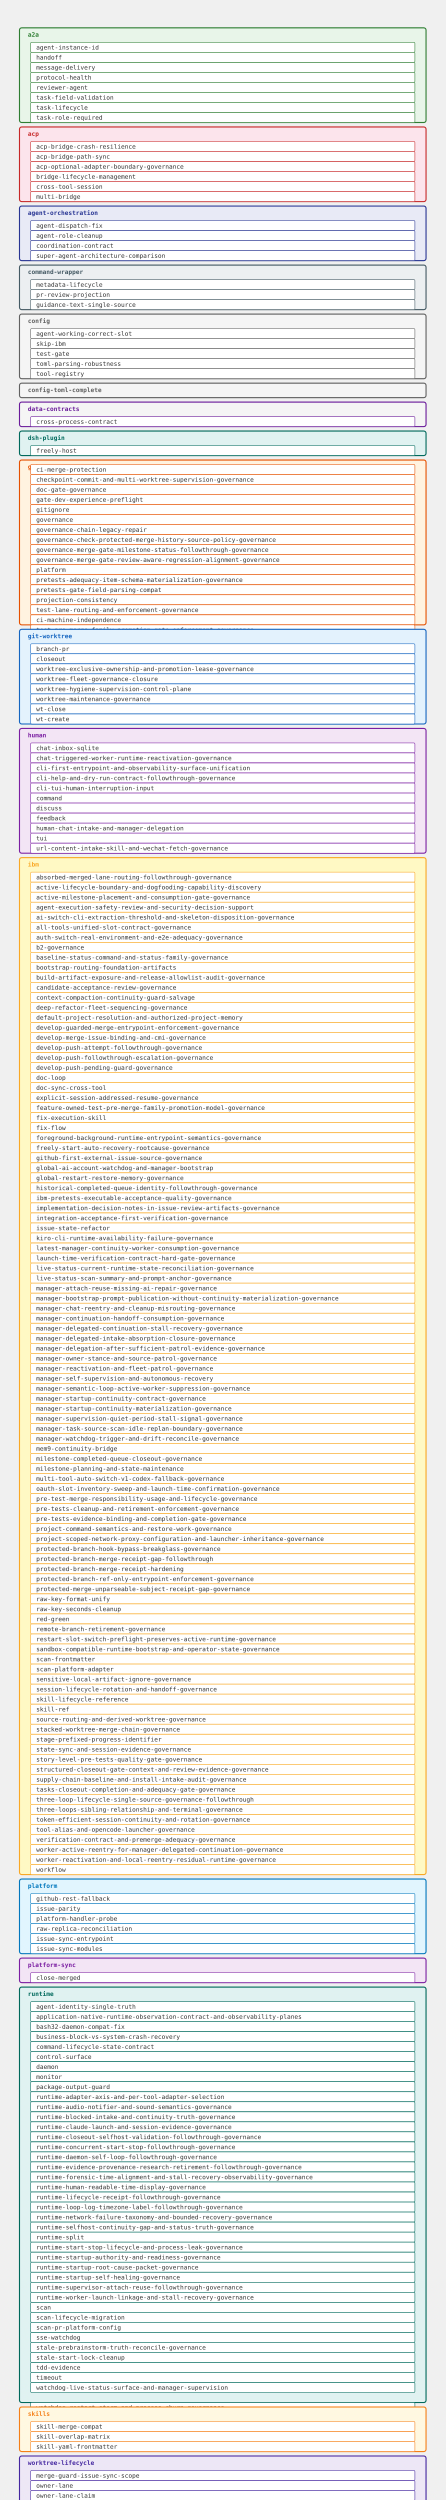
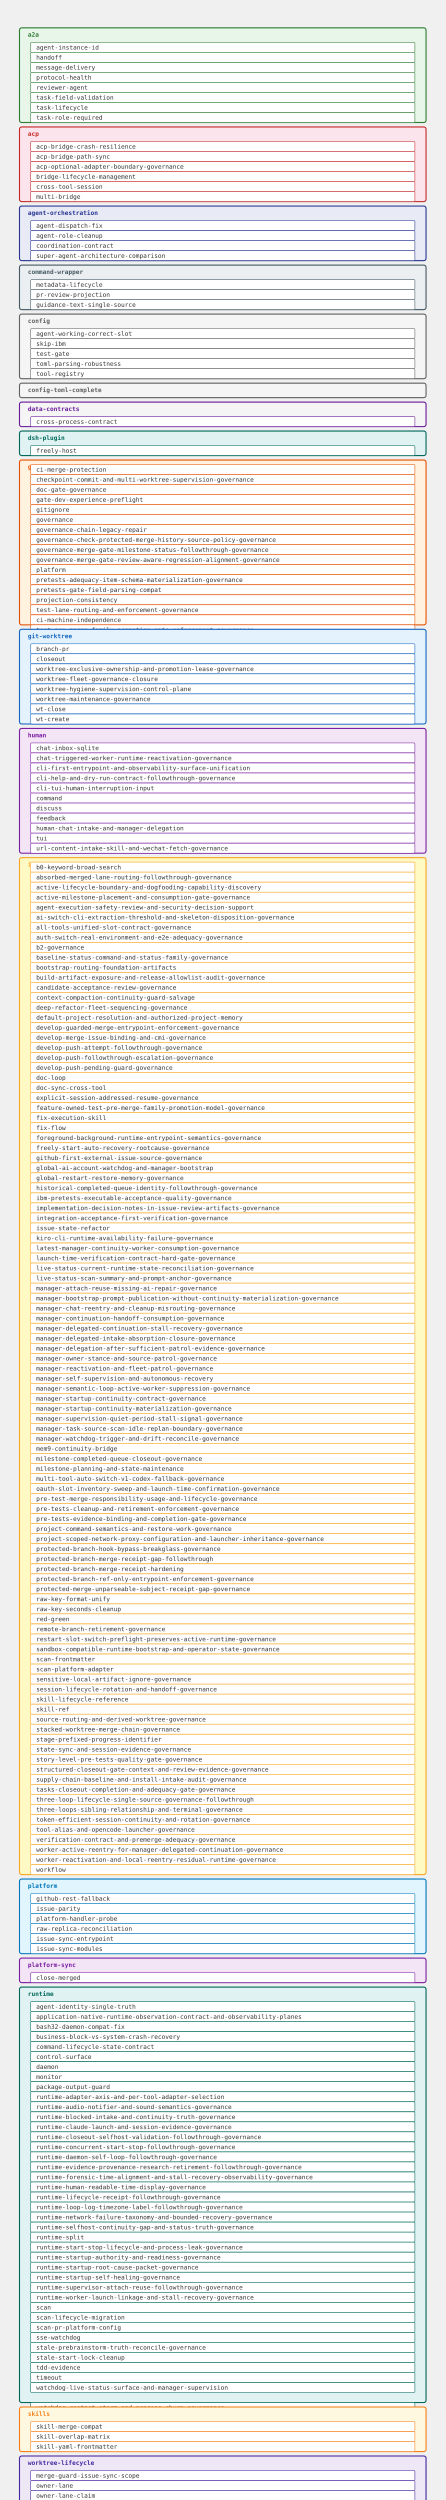
<svg xmlns="http://www.w3.org/2000/svg" viewBox="0 0 800 4489" width="800">
  <style>text { font-family: monospace; font-size: 11px; }</style>
  <rect id="epic-a2a" x="35" y="50" width="730" height="170" fill="#e8f5e9" stroke="#2e7d32" stroke-width="2" rx="4" />
  <text x="50" y="66" font-size="14" font-weight="bold" fill="#2e7d32">a2a</text>
  <rect id="story-agent-instance-id" x="55" y="76" width="690" height="18" fill="#fff" stroke="#2e7d32" stroke-width="1" rx="2" />
  <text x="65" y="89" fill="#333">agent-instance-id</text>
  <rect id="story-handoff" x="55" y="94" width="690" height="18" fill="#fff" stroke="#2e7d32" stroke-width="1" rx="2" />
  <text x="65" y="107" fill="#333">handoff</text>
  <rect id="story-message-delivery" x="55" y="112" width="690" height="18" fill="#fff" stroke="#2e7d32" stroke-width="1" rx="2" />
  <text x="65" y="125" fill="#333">message-delivery</text>
  <rect id="story-protocol-health" x="55" y="130" width="690" height="18" fill="#fff" stroke="#2e7d32" stroke-width="1" rx="2" />
  <text x="65" y="143" fill="#333">protocol-health</text>
  <rect id="story-reviewer-agent" x="55" y="148" width="690" height="18" fill="#fff" stroke="#2e7d32" stroke-width="1" rx="2" />
  <text x="65" y="161" fill="#333">reviewer-agent</text>
  <rect id="story-task-field-validation" x="55" y="166" width="690" height="18" fill="#fff" stroke="#2e7d32" stroke-width="1" rx="2" />
  <text x="65" y="179" fill="#333">task-field-validation</text>
  <rect id="story-task-lifecycle" x="55" y="184" width="690" height="18" fill="#fff" stroke="#2e7d32" stroke-width="1" rx="2" />
  <text x="65" y="197" fill="#333">task-lifecycle</text>
  <rect id="story-task-role-required" x="55" y="202" width="690" height="18" fill="#fff" stroke="#2e7d32" stroke-width="1" rx="2" />
  <text x="65" y="215" fill="#333">task-role-required</text>
  <rect id="epic-acp" x="35" y="228" width="730" height="134" fill="#fce4ec" stroke="#c62828" stroke-width="2" rx="4" />
  <text x="50" y="244" font-size="14" font-weight="bold" fill="#c62828">acp</text>
  <rect id="story-acp-bridge-crash-resilience" x="55" y="254" width="690" height="18" fill="#fff" stroke="#c62828" stroke-width="1" rx="2" />
  <text x="65" y="267" fill="#333">acp-bridge-crash-resilience</text>
  <rect id="story-acp-bridge-path-sync" x="55" y="272" width="690" height="18" fill="#fff" stroke="#c62828" stroke-width="1" rx="2" />
  <text x="65" y="285" fill="#333">acp-bridge-path-sync</text>
  <rect id="story-acp-optional-adapter-boundary-governance" x="55" y="290" width="690" height="18" fill="#fff" stroke="#c62828" stroke-width="1" rx="2" />
  <text x="65" y="303" fill="#333">acp-optional-adapter-boundary-governance</text>
  <rect id="story-bridge-lifecycle-management" x="55" y="308" width="690" height="18" fill="#fff" stroke="#c62828" stroke-width="1" rx="2" />
  <text x="65" y="321" fill="#333">bridge-lifecycle-management</text>
  <rect id="story-cross-tool-session" x="55" y="326" width="690" height="18" fill="#fff" stroke="#c62828" stroke-width="1" rx="2" />
  <text x="65" y="339" fill="#333">cross-tool-session</text>
  <rect id="story-multi-bridge" x="55" y="344" width="690" height="18" fill="#fff" stroke="#c62828" stroke-width="1" rx="2" />
  <text x="65" y="357" fill="#333">multi-bridge</text>
  <rect id="epic-agent-orchestration" x="35" y="370" width="730" height="98" fill="#e8eaf6" stroke="#283593" stroke-width="2" rx="4" />
  <text x="50" y="386" font-size="14" font-weight="bold" fill="#283593">agent-orchestration</text>
  <rect id="story-agent-dispatch-fix" x="55" y="396" width="690" height="18" fill="#fff" stroke="#283593" stroke-width="1" rx="2" />
  <text x="65" y="409" fill="#333">agent-dispatch-fix</text>
  <rect id="story-agent-role-cleanup" x="55" y="414" width="690" height="18" fill="#fff" stroke="#283593" stroke-width="1" rx="2" />
  <text x="65" y="427" fill="#333">agent-role-cleanup</text>
  <rect id="story-coordination-contract" x="55" y="432" width="690" height="18" fill="#fff" stroke="#283593" stroke-width="1" rx="2" />
  <text x="65" y="445" fill="#333">coordination-contract</text>
  <rect id="story-super-agent-architecture-comparison" x="55" y="450" width="690" height="18" fill="#fff" stroke="#283593" stroke-width="1" rx="2" />
  <text x="65" y="463" fill="#333">super-agent-architecture-comparison</text>
  <rect id="epic-command-wrapper" x="35" y="476" width="730" height="80" fill="#eceff1" stroke="#455a64" stroke-width="2" rx="4" />
  <text x="50" y="492" font-size="14" font-weight="bold" fill="#455a64">command-wrapper</text>
  <rect id="story-metadata-lifecycle" x="55" y="502" width="690" height="18" fill="#fff" stroke="#455a64" stroke-width="1" rx="2" />
  <text x="65" y="515" fill="#333">metadata-lifecycle</text>
  <rect id="story-pr-review-projection" x="55" y="520" width="690" height="18" fill="#fff" stroke="#455a64" stroke-width="1" rx="2" />
  <text x="65" y="533" fill="#333">pr-review-projection</text>
  <rect id="story-guidance-text-single-source" x="55" y="538" width="690" height="18" fill="#fff" stroke="#455a64" stroke-width="1" rx="2" />
  <text x="65" y="551" fill="#333">guidance-text-single-source</text>
  <rect id="epic-config" x="35" y="564" width="730" height="116" fill="#f5f5f5" stroke="#616161" stroke-width="2" rx="4" />
  <text x="50" y="580" font-size="14" font-weight="bold" fill="#616161">config</text>
  <rect id="story-agent-working-correct-slot" x="55" y="590" width="690" height="18" fill="#fff" stroke="#616161" stroke-width="1" rx="2" />
  <text x="65" y="603" fill="#333">agent-working-correct-slot</text>
  <rect id="story-skip-ibm" x="55" y="608" width="690" height="18" fill="#fff" stroke="#616161" stroke-width="1" rx="2" />
  <text x="65" y="621" fill="#333">skip-ibm</text>
  <rect id="story-test-gate" x="55" y="626" width="690" height="18" fill="#fff" stroke="#616161" stroke-width="1" rx="2" />
  <text x="65" y="639" fill="#333">test-gate</text>
  <rect id="story-toml-parsing-robustness" x="55" y="644" width="690" height="18" fill="#fff" stroke="#616161" stroke-width="1" rx="2" />
  <text x="65" y="657" fill="#333">toml-parsing-robustness</text>
  <rect id="story-tool-registry" x="55" y="662" width="690" height="18" fill="#fff" stroke="#616161" stroke-width="1" rx="2" />
  <text x="65" y="675" fill="#333">tool-registry</text>
  <rect id="epic-config-toml-complete" x="35" y="688" width="730" height="26" fill="#f5f5f5" stroke="#616161" stroke-width="2" rx="4" />
  <text x="50" y="704" font-size="14" font-weight="bold" fill="#616161">config-toml-complete</text>
  <rect id="epic-data-contracts" x="35" y="722" width="730" height="44" fill="#f5f5f5" stroke="#6a1b9a" stroke-width="2" rx="4" />
  <text x="50" y="738" font-size="14" font-weight="bold" fill="#6a1b9a">data-contracts</text>
  <rect id="story-cross-process-contract" x="55" y="748" width="690" height="18" fill="#fff" stroke="#6a1b9a" stroke-width="1" rx="2" />
  <text x="65" y="761" fill="#333">cross-process-contract</text>
  <rect id="epic-dsh-plugin" x="35" y="774" width="730" height="44" fill="#e0f2f1" stroke="#00695c" stroke-width="2" rx="4" />
  <text x="50" y="790" font-size="14" font-weight="bold" fill="#00695c">dsh-plugin</text>
  <rect id="story-freely-host" x="55" y="800" width="690" height="18" fill="#fff" stroke="#00695c" stroke-width="1" rx="2" />
  <text x="65" y="813" fill="#333">freely-host</text>
  <rect id="epic-gate" x="35" y="826" width="730" height="296" fill="#fff3e0" stroke="#e65100" stroke-width="2" rx="4" />
  <text x="50" y="842" font-size="14" font-weight="bold" fill="#e65100">gate</text>
  <rect id="story-ci-merge-protection" x="55" y="834" width="690" height="18" fill="#fff" stroke="#e65100" stroke-width="1" rx="2" />
  <text x="65" y="847" fill="#333">ci-merge-protection</text>
  <rect id="story-checkpoint-commit-and-multi-worktree-supervision-governance" x="55" y="852" width="690" height="18" fill="#fff" stroke="#e65100" stroke-width="1" rx="2" />
  <text x="65" y="865" fill="#333">checkpoint-commit-and-multi-worktree-supervision-governance</text>
  <rect id="story-doc-gate-governance" x="55" y="870" width="690" height="18" fill="#fff" stroke="#e65100" stroke-width="1" rx="2" />
  <text x="65" y="883" fill="#333">doc-gate-governance</text>
  <rect id="story-gate-dev-experience-preflight" x="55" y="888" width="690" height="18" fill="#fff" stroke="#e65100" stroke-width="1" rx="2" />
  <text x="65" y="901" fill="#333">gate-dev-experience-preflight</text>
  <rect id="story-gitignore" x="55" y="906" width="690" height="18" fill="#fff" stroke="#e65100" stroke-width="1" rx="2" />
  <text x="65" y="919" fill="#333">gitignore</text>
  <rect id="story-governance" x="55" y="924" width="690" height="18" fill="#fff" stroke="#e65100" stroke-width="1" rx="2" />
  <text x="65" y="937" fill="#333">governance</text>
  <rect id="story-governance-chain-legacy-repair" x="55" y="942" width="690" height="18" fill="#fff" stroke="#e65100" stroke-width="1" rx="2" />
  <text x="65" y="955" fill="#333">governance-chain-legacy-repair</text>
  <rect id="story-governance-check-protected-merge-history-source-policy-governance" x="55" y="960" width="690" height="18" fill="#fff" stroke="#e65100" stroke-width="1" rx="2" />
  <text x="65" y="973" fill="#333">governance-check-protected-merge-history-source-policy-governance</text>
  <rect id="story-governance-merge-gate-milestone-status-followthrough-governance" x="55" y="978" width="690" height="18" fill="#fff" stroke="#e65100" stroke-width="1" rx="2" />
  <text x="65" y="991" fill="#333">governance-merge-gate-milestone-status-followthrough-governance</text>
  <rect id="story-governance-merge-gate-review-aware-regression-alignment-governance" x="55" y="996" width="690" height="18" fill="#fff" stroke="#e65100" stroke-width="1" rx="2" />
  <text x="65" y="1009" fill="#333">governance-merge-gate-review-aware-regression-alignment-governance</text>
  <rect id="story-platform" x="55" y="1014" width="690" height="18" fill="#fff" stroke="#e65100" stroke-width="1" rx="2" />
  <text x="65" y="1027" fill="#333">platform</text>
  <rect id="story-pretests-adequacy-item-schema-materialization-governance" x="55" y="1032" width="690" height="18" fill="#fff" stroke="#e65100" stroke-width="1" rx="2" />
  <text x="65" y="1045" fill="#333">pretests-adequacy-item-schema-materialization-governance</text>
  <rect id="story-pretests-gate-field-parsing-compat" x="55" y="1050" width="690" height="18" fill="#fff" stroke="#e65100" stroke-width="1" rx="2" />
  <text x="65" y="1063" fill="#333">pretests-gate-field-parsing-compat</text>
  <rect id="story-projection-consistency" x="55" y="1068" width="690" height="18" fill="#fff" stroke="#e65100" stroke-width="1" rx="2" />
  <text x="65" y="1081" fill="#333">projection-consistency</text>
  <rect id="story-test-lane-routing-and-enforcement-governance" x="55" y="1086" width="690" height="18" fill="#fff" stroke="#e65100" stroke-width="1" rx="2" />
  <text x="65" y="1099" fill="#333">test-lane-routing-and-enforcement-governance</text>
  <rect id="story-ci-machine-independence" x="55" y="1104" width="690" height="18" fill="#fff" stroke="#e65100" stroke-width="1" rx="2" />
  <text x="65" y="1117" fill="#333">ci-machine-independence</text>
  <rect id="story-test-pre-merge-family-promotion-gate-enforcement-governance" x="55" y="1122" width="690" height="18" fill="#fff" stroke="#e65100" stroke-width="1" rx="2" />
  <text x="65" y="1135" fill="#333">test-pre-merge-family-promotion-gate-enforcement-governance</text>
  <rect id="epic-git-worktree" x="35" y="1130" width="730" height="170" fill="#e3f2fd" stroke="#1565c0" stroke-width="2" rx="4" />
  <text x="50" y="1146" font-size="14" font-weight="bold" fill="#1565c0">git-worktree</text>
  <rect id="story-branch-pr" x="55" y="1156" width="690" height="18" fill="#fff" stroke="#1565c0" stroke-width="1" rx="2" />
  <text x="65" y="1169" fill="#333">branch-pr</text>
  <rect id="story-closeout" x="55" y="1174" width="690" height="18" fill="#fff" stroke="#1565c0" stroke-width="1" rx="2" />
  <text x="65" y="1187" fill="#333">closeout</text>
  <rect id="story-worktree-exclusive-ownership-and-promotion-lease-governance" x="55" y="1192" width="690" height="18" fill="#fff" stroke="#1565c0" stroke-width="1" rx="2" />
  <text x="65" y="1205" fill="#333">worktree-exclusive-ownership-and-promotion-lease-governance</text>
  <rect id="story-worktree-fleet-governance-closure" x="55" y="1210" width="690" height="18" fill="#fff" stroke="#1565c0" stroke-width="1" rx="2" />
  <text x="65" y="1223" fill="#333">worktree-fleet-governance-closure</text>
  <rect id="story-worktree-hygiene-supervision-control-plane" x="55" y="1228" width="690" height="18" fill="#fff" stroke="#1565c0" stroke-width="1" rx="2" />
  <text x="65" y="1241" fill="#333">worktree-hygiene-supervision-control-plane</text>
  <rect id="story-worktree-maintenance-governance" x="55" y="1246" width="690" height="18" fill="#fff" stroke="#1565c0" stroke-width="1" rx="2" />
  <text x="65" y="1259" fill="#333">worktree-maintenance-governance</text>
  <rect id="story-wt-close" x="55" y="1264" width="690" height="18" fill="#fff" stroke="#1565c0" stroke-width="1" rx="2" />
  <text x="65" y="1277" fill="#333">wt-close</text>
  <rect id="story-wt-create" x="55" y="1282" width="690" height="18" fill="#fff" stroke="#1565c0" stroke-width="1" rx="2" />
  <text x="65" y="1295" fill="#333">wt-create</text>
  <rect id="epic-human" x="35" y="1308" width="730" height="224" fill="#f3e5f5" stroke="#7b1fa2" stroke-width="2" rx="4" />
  <text x="50" y="1324" font-size="14" font-weight="bold" fill="#7b1fa2">human</text>
  <rect id="story-chat-inbox-sqlite" x="55" y="1334" width="690" height="18" fill="#fff" stroke="#7b1fa2" stroke-width="1" rx="2" />
  <text x="65" y="1347" fill="#333">chat-inbox-sqlite</text>
  <rect id="story-chat-triggered-worker-runtime-reactivation-governance" x="55" y="1352" width="690" height="18" fill="#fff" stroke="#7b1fa2" stroke-width="1" rx="2" />
  <text x="65" y="1365" fill="#333">chat-triggered-worker-runtime-reactivation-governance</text>
  <rect id="story-cli-first-entrypoint-and-observability-surface-unification" x="55" y="1370" width="690" height="18" fill="#fff" stroke="#7b1fa2" stroke-width="1" rx="2" />
  <text x="65" y="1383" fill="#333">cli-first-entrypoint-and-observability-surface-unification</text>
  <rect id="story-cli-help-and-dry-run-contract-followthrough-governance" x="55" y="1388" width="690" height="18" fill="#fff" stroke="#7b1fa2" stroke-width="1" rx="2" />
  <text x="65" y="1401" fill="#333">cli-help-and-dry-run-contract-followthrough-governance</text>
  <rect id="story-cli-tui-human-interruption-input" x="55" y="1406" width="690" height="18" fill="#fff" stroke="#7b1fa2" stroke-width="1" rx="2" />
  <text x="65" y="1419" fill="#333">cli-tui-human-interruption-input</text>
  <rect id="story-command" x="55" y="1424" width="690" height="18" fill="#fff" stroke="#7b1fa2" stroke-width="1" rx="2" />
  <text x="65" y="1437" fill="#333">command</text>
  <rect id="story-discuss" x="55" y="1442" width="690" height="18" fill="#fff" stroke="#7b1fa2" stroke-width="1" rx="2" />
  <text x="65" y="1455" fill="#333">discuss</text>
  <rect id="story-feedback" x="55" y="1460" width="690" height="18" fill="#fff" stroke="#7b1fa2" stroke-width="1" rx="2" />
  <text x="65" y="1473" fill="#333">feedback</text>
  <rect id="story-human-chat-intake-and-manager-delegation" x="55" y="1478" width="690" height="18" fill="#fff" stroke="#7b1fa2" stroke-width="1" rx="2" />
  <text x="65" y="1491" fill="#333">human-chat-intake-and-manager-delegation</text>
  <rect id="story-tui" x="55" y="1496" width="690" height="18" fill="#fff" stroke="#7b1fa2" stroke-width="1" rx="2" />
  <text x="65" y="1509" fill="#333">tui</text>
  <rect id="story-url-content-intake-skill-and-wechat-fetch-governance" x="55" y="1514" width="690" height="18" fill="#fff" stroke="#7b1fa2" stroke-width="1" rx="2" />
  <text x="65" y="1527" fill="#333">url-content-intake-skill-and-wechat-fetch-governance</text>
  <rect id="epic-ibm" x="35" y="1540" width="730" height="1826" fill="#fff9c4" stroke="#f9a825" stroke-width="2" rx="4" />
  <text x="50" y="1556" font-size="14" font-weight="bold" fill="#f9a825">ibm</text>
+   <rect id="story-b0-keyword-broad-search" x="55" y="1548" width="690" height="18" fill="#fff" stroke="#f9a825" stroke-width="1" rx="2" />
+   <text x="65" y="1561" fill="#333">b0-keyword-broad-search</text>
  <rect id="story-absorbed-merged-lane-routing-followthrough-governance" x="55" y="1566" width="690" height="18" fill="#fff" stroke="#f9a825" stroke-width="1" rx="2" />
  <text x="65" y="1579" fill="#333">absorbed-merged-lane-routing-followthrough-governance</text>
  <rect id="story-active-lifecycle-boundary-and-dogfooding-capability-discovery" x="55" y="1584" width="690" height="18" fill="#fff" stroke="#f9a825" stroke-width="1" rx="2" />
  <text x="65" y="1597" fill="#333">active-lifecycle-boundary-and-dogfooding-capability-discovery</text>
  <rect id="story-active-milestone-placement-and-consumption-gate-governance" x="55" y="1602" width="690" height="18" fill="#fff" stroke="#f9a825" stroke-width="1" rx="2" />
  <text x="65" y="1615" fill="#333">active-milestone-placement-and-consumption-gate-governance</text>
  <rect id="story-agent-execution-safety-review-and-security-decision-support" x="55" y="1620" width="690" height="18" fill="#fff" stroke="#f9a825" stroke-width="1" rx="2" />
  <text x="65" y="1633" fill="#333">agent-execution-safety-review-and-security-decision-support</text>
  <rect id="story-ai-switch-cli-extraction-threshold-and-skeleton-disposition-governance" x="55" y="1638" width="690" height="18" fill="#fff" stroke="#f9a825" stroke-width="1" rx="2" />
  <text x="65" y="1651" fill="#333">ai-switch-cli-extraction-threshold-and-skeleton-disposition-governance</text>
  <rect id="story-all-tools-unified-slot-contract-governance" x="55" y="1656" width="690" height="18" fill="#fff" stroke="#f9a825" stroke-width="1" rx="2" />
  <text x="65" y="1669" fill="#333">all-tools-unified-slot-contract-governance</text>
  <rect id="story-auth-switch-real-environment-and-e2e-adequacy-governance" x="55" y="1674" width="690" height="18" fill="#fff" stroke="#f9a825" stroke-width="1" rx="2" />
  <text x="65" y="1687" fill="#333">auth-switch-real-environment-and-e2e-adequacy-governance</text>
  <rect id="story-b2-governance" x="55" y="1692" width="690" height="18" fill="#fff" stroke="#f9a825" stroke-width="1" rx="2" />
  <text x="65" y="1705" fill="#333">b2-governance</text>
  <rect id="story-baseline-status-command-and-status-family-governance" x="55" y="1710" width="690" height="18" fill="#fff" stroke="#f9a825" stroke-width="1" rx="2" />
  <text x="65" y="1723" fill="#333">baseline-status-command-and-status-family-governance</text>
  <rect id="story-bootstrap-routing-foundation-artifacts" x="55" y="1728" width="690" height="18" fill="#fff" stroke="#f9a825" stroke-width="1" rx="2" />
  <text x="65" y="1741" fill="#333">bootstrap-routing-foundation-artifacts</text>
  <rect id="story-build-artifact-exposure-and-release-allowlist-audit-governance" x="55" y="1746" width="690" height="18" fill="#fff" stroke="#f9a825" stroke-width="1" rx="2" />
  <text x="65" y="1759" fill="#333">build-artifact-exposure-and-release-allowlist-audit-governance</text>
  <rect id="story-candidate-acceptance-review-governance" x="55" y="1764" width="690" height="18" fill="#fff" stroke="#f9a825" stroke-width="1" rx="2" />
  <text x="65" y="1777" fill="#333">candidate-acceptance-review-governance</text>
  <rect id="story-context-compaction-continuity-guard-salvage" x="55" y="1782" width="690" height="18" fill="#fff" stroke="#f9a825" stroke-width="1" rx="2" />
  <text x="65" y="1795" fill="#333">context-compaction-continuity-guard-salvage</text>
  <rect id="story-deep-refactor-fleet-sequencing-governance" x="55" y="1800" width="690" height="18" fill="#fff" stroke="#f9a825" stroke-width="1" rx="2" />
  <text x="65" y="1813" fill="#333">deep-refactor-fleet-sequencing-governance</text>
  <rect id="story-default-project-resolution-and-authorized-project-memory" x="55" y="1818" width="690" height="18" fill="#fff" stroke="#f9a825" stroke-width="1" rx="2" />
  <text x="65" y="1831" fill="#333">default-project-resolution-and-authorized-project-memory</text>
  <rect id="story-develop-guarded-merge-entrypoint-enforcement-governance" x="55" y="1836" width="690" height="18" fill="#fff" stroke="#f9a825" stroke-width="1" rx="2" />
  <text x="65" y="1849" fill="#333">develop-guarded-merge-entrypoint-enforcement-governance</text>
  <rect id="story-develop-merge-issue-binding-and-cmi-governance" x="55" y="1854" width="690" height="18" fill="#fff" stroke="#f9a825" stroke-width="1" rx="2" />
  <text x="65" y="1867" fill="#333">develop-merge-issue-binding-and-cmi-governance</text>
  <rect id="story-develop-push-attempt-followthrough-governance" x="55" y="1872" width="690" height="18" fill="#fff" stroke="#f9a825" stroke-width="1" rx="2" />
  <text x="65" y="1885" fill="#333">develop-push-attempt-followthrough-governance</text>
  <rect id="story-develop-push-followthrough-escalation-governance" x="55" y="1890" width="690" height="18" fill="#fff" stroke="#f9a825" stroke-width="1" rx="2" />
  <text x="65" y="1903" fill="#333">develop-push-followthrough-escalation-governance</text>
  <rect id="story-develop-push-pending-guard-governance" x="55" y="1908" width="690" height="18" fill="#fff" stroke="#f9a825" stroke-width="1" rx="2" />
  <text x="65" y="1921" fill="#333">develop-push-pending-guard-governance</text>
  <rect id="story-doc-loop" x="55" y="1926" width="690" height="18" fill="#fff" stroke="#f9a825" stroke-width="1" rx="2" />
  <text x="65" y="1939" fill="#333">doc-loop</text>
  <rect id="story-doc-sync-cross-tool" x="55" y="1944" width="690" height="18" fill="#fff" stroke="#f9a825" stroke-width="1" rx="2" />
  <text x="65" y="1957" fill="#333">doc-sync-cross-tool</text>
  <rect id="story-explicit-session-addressed-resume-governance" x="55" y="1962" width="690" height="18" fill="#fff" stroke="#f9a825" stroke-width="1" rx="2" />
  <text x="65" y="1975" fill="#333">explicit-session-addressed-resume-governance</text>
  <rect id="story-feature-owned-test-pre-merge-family-promotion-model-governance" x="55" y="1980" width="690" height="18" fill="#fff" stroke="#f9a825" stroke-width="1" rx="2" />
  <text x="65" y="1993" fill="#333">feature-owned-test-pre-merge-family-promotion-model-governance</text>
  <rect id="story-fix-execution-skill" x="55" y="1998" width="690" height="18" fill="#fff" stroke="#f9a825" stroke-width="1" rx="2" />
  <text x="65" y="2011" fill="#333">fix-execution-skill</text>
  <rect id="story-fix-flow" x="55" y="2016" width="690" height="18" fill="#fff" stroke="#f9a825" stroke-width="1" rx="2" />
  <text x="65" y="2029" fill="#333">fix-flow</text>
  <rect id="story-foreground-background-runtime-entrypoint-semantics-governance" x="55" y="2034" width="690" height="18" fill="#fff" stroke="#f9a825" stroke-width="1" rx="2" />
  <text x="65" y="2047" fill="#333">foreground-background-runtime-entrypoint-semantics-governance</text>
  <rect id="story-freely-start-auto-recovery-rootcause-governance" x="55" y="2052" width="690" height="18" fill="#fff" stroke="#f9a825" stroke-width="1" rx="2" />
  <text x="65" y="2065" fill="#333">freely-start-auto-recovery-rootcause-governance</text>
  <rect id="story-github-first-external-issue-source-governance" x="55" y="2070" width="690" height="18" fill="#fff" stroke="#f9a825" stroke-width="1" rx="2" />
  <text x="65" y="2083" fill="#333">github-first-external-issue-source-governance</text>
  <rect id="story-global-ai-account-watchdog-and-manager-bootstrap" x="55" y="2088" width="690" height="18" fill="#fff" stroke="#f9a825" stroke-width="1" rx="2" />
  <text x="65" y="2101" fill="#333">global-ai-account-watchdog-and-manager-bootstrap</text>
  <rect id="story-global-restart-restore-memory-governance" x="55" y="2106" width="690" height="18" fill="#fff" stroke="#f9a825" stroke-width="1" rx="2" />
  <text x="65" y="2119" fill="#333">global-restart-restore-memory-governance</text>
  <rect id="story-historical-completed-queue-identity-followthrough-governance" x="55" y="2124" width="690" height="18" fill="#fff" stroke="#f9a825" stroke-width="1" rx="2" />
  <text x="65" y="2137" fill="#333">historical-completed-queue-identity-followthrough-governance</text>
  <rect id="story-ibm-pretests-executable-acceptance-quality-governance" x="55" y="2142" width="690" height="18" fill="#fff" stroke="#f9a825" stroke-width="1" rx="2" />
  <text x="65" y="2155" fill="#333">ibm-pretests-executable-acceptance-quality-governance</text>
  <rect id="story-implementation-decision-notes-in-issue-review-artifacts-governance" x="55" y="2160" width="690" height="18" fill="#fff" stroke="#f9a825" stroke-width="1" rx="2" />
  <text x="65" y="2173" fill="#333">implementation-decision-notes-in-issue-review-artifacts-governance</text>
  <rect id="story-integration-acceptance-first-verification-governance" x="55" y="2178" width="690" height="18" fill="#fff" stroke="#f9a825" stroke-width="1" rx="2" />
  <text x="65" y="2191" fill="#333">integration-acceptance-first-verification-governance</text>
  <rect id="story-issue-state-refactor" x="55" y="2196" width="690" height="18" fill="#fff" stroke="#f9a825" stroke-width="1" rx="2" />
  <text x="65" y="2209" fill="#333">issue-state-refactor</text>
  <rect id="story-kiro-cli-runtime-availability-failure-governance" x="55" y="2214" width="690" height="18" fill="#fff" stroke="#f9a825" stroke-width="1" rx="2" />
  <text x="65" y="2227" fill="#333">kiro-cli-runtime-availability-failure-governance</text>
  <rect id="story-latest-manager-continuity-worker-consumption-governance" x="55" y="2232" width="690" height="18" fill="#fff" stroke="#f9a825" stroke-width="1" rx="2" />
  <text x="65" y="2245" fill="#333">latest-manager-continuity-worker-consumption-governance</text>
  <rect id="story-launch-time-verification-contract-hard-gate-governance" x="55" y="2250" width="690" height="18" fill="#fff" stroke="#f9a825" stroke-width="1" rx="2" />
  <text x="65" y="2263" fill="#333">launch-time-verification-contract-hard-gate-governance</text>
  <rect id="story-live-status-current-runtime-state-reconciliation-governance" x="55" y="2268" width="690" height="18" fill="#fff" stroke="#f9a825" stroke-width="1" rx="2" />
  <text x="65" y="2281" fill="#333">live-status-current-runtime-state-reconciliation-governance</text>
  <rect id="story-live-status-scan-summary-and-prompt-anchor-governance" x="55" y="2286" width="690" height="18" fill="#fff" stroke="#f9a825" stroke-width="1" rx="2" />
  <text x="65" y="2299" fill="#333">live-status-scan-summary-and-prompt-anchor-governance</text>
  <rect id="story-manager-attach-reuse-missing-ai-repair-governance" x="55" y="2304" width="690" height="18" fill="#fff" stroke="#f9a825" stroke-width="1" rx="2" />
  <text x="65" y="2317" fill="#333">manager-attach-reuse-missing-ai-repair-governance</text>
  <rect id="story-manager-bootstrap-prompt-publication-without-continuity-materialization-governance" x="55" y="2322" width="690" height="18" fill="#fff" stroke="#f9a825" stroke-width="1" rx="2" />
  <text x="65" y="2335" fill="#333">manager-bootstrap-prompt-publication-without-continuity-materialization-governance</text>
  <rect id="story-manager-chat-reentry-and-cleanup-misrouting-governance" x="55" y="2340" width="690" height="18" fill="#fff" stroke="#f9a825" stroke-width="1" rx="2" />
  <text x="65" y="2353" fill="#333">manager-chat-reentry-and-cleanup-misrouting-governance</text>
  <rect id="story-manager-continuation-handoff-consumption-governance" x="55" y="2358" width="690" height="18" fill="#fff" stroke="#f9a825" stroke-width="1" rx="2" />
  <text x="65" y="2371" fill="#333">manager-continuation-handoff-consumption-governance</text>
  <rect id="story-manager-delegated-continuation-stall-recovery-governance" x="55" y="2376" width="690" height="18" fill="#fff" stroke="#f9a825" stroke-width="1" rx="2" />
  <text x="65" y="2389" fill="#333">manager-delegated-continuation-stall-recovery-governance</text>
  <rect id="story-manager-delegated-intake-absorption-closure-governance" x="55" y="2394" width="690" height="18" fill="#fff" stroke="#f9a825" stroke-width="1" rx="2" />
  <text x="65" y="2407" fill="#333">manager-delegated-intake-absorption-closure-governance</text>
  <rect id="story-manager-delegation-after-sufficient-patrol-evidence-governance" x="55" y="2412" width="690" height="18" fill="#fff" stroke="#f9a825" stroke-width="1" rx="2" />
  <text x="65" y="2425" fill="#333">manager-delegation-after-sufficient-patrol-evidence-governance</text>
  <rect id="story-manager-owner-stance-and-source-patrol-governance" x="55" y="2430" width="690" height="18" fill="#fff" stroke="#f9a825" stroke-width="1" rx="2" />
  <text x="65" y="2443" fill="#333">manager-owner-stance-and-source-patrol-governance</text>
  <rect id="story-manager-reactivation-and-fleet-patrol-governance" x="55" y="2448" width="690" height="18" fill="#fff" stroke="#f9a825" stroke-width="1" rx="2" />
  <text x="65" y="2461" fill="#333">manager-reactivation-and-fleet-patrol-governance</text>
  <rect id="story-manager-self-supervision-and-autonomous-recovery" x="55" y="2466" width="690" height="18" fill="#fff" stroke="#f9a825" stroke-width="1" rx="2" />
  <text x="65" y="2479" fill="#333">manager-self-supervision-and-autonomous-recovery</text>
  <rect id="story-manager-semantic-loop-active-worker-suppression-governance" x="55" y="2484" width="690" height="18" fill="#fff" stroke="#f9a825" stroke-width="1" rx="2" />
  <text x="65" y="2497" fill="#333">manager-semantic-loop-active-worker-suppression-governance</text>
  <rect id="story-manager-startup-continuity-contract-governance" x="55" y="2502" width="690" height="18" fill="#fff" stroke="#f9a825" stroke-width="1" rx="2" />
  <text x="65" y="2515" fill="#333">manager-startup-continuity-contract-governance</text>
  <rect id="story-manager-startup-continuity-materialization-governance" x="55" y="2520" width="690" height="18" fill="#fff" stroke="#f9a825" stroke-width="1" rx="2" />
  <text x="65" y="2533" fill="#333">manager-startup-continuity-materialization-governance</text>
  <rect id="story-manager-supervision-quiet-period-stall-signal-governance" x="55" y="2538" width="690" height="18" fill="#fff" stroke="#f9a825" stroke-width="1" rx="2" />
  <text x="65" y="2551" fill="#333">manager-supervision-quiet-period-stall-signal-governance</text>
  <rect id="story-manager-task-source-scan-idle-replan-boundary-governance" x="55" y="2556" width="690" height="18" fill="#fff" stroke="#f9a825" stroke-width="1" rx="2" />
  <text x="65" y="2569" fill="#333">manager-task-source-scan-idle-replan-boundary-governance</text>
  <rect id="story-manager-watchdog-trigger-and-drift-reconcile-governance" x="55" y="2574" width="690" height="18" fill="#fff" stroke="#f9a825" stroke-width="1" rx="2" />
  <text x="65" y="2587" fill="#333">manager-watchdog-trigger-and-drift-reconcile-governance</text>
  <rect id="story-mem9-continuity-bridge" x="55" y="2592" width="690" height="18" fill="#fff" stroke="#f9a825" stroke-width="1" rx="2" />
  <text x="65" y="2605" fill="#333">mem9-continuity-bridge</text>
  <rect id="story-milestone-completed-queue-closeout-governance" x="55" y="2610" width="690" height="18" fill="#fff" stroke="#f9a825" stroke-width="1" rx="2" />
  <text x="65" y="2623" fill="#333">milestone-completed-queue-closeout-governance</text>
  <rect id="story-milestone-planning-and-state-maintenance" x="55" y="2628" width="690" height="18" fill="#fff" stroke="#f9a825" stroke-width="1" rx="2" />
  <text x="65" y="2641" fill="#333">milestone-planning-and-state-maintenance</text>
  <rect id="story-multi-tool-auto-switch-v1-codex-fallback-governance" x="55" y="2646" width="690" height="18" fill="#fff" stroke="#f9a825" stroke-width="1" rx="2" />
  <text x="65" y="2659" fill="#333">multi-tool-auto-switch-v1-codex-fallback-governance</text>
  <rect id="story-oauth-slot-inventory-sweep-and-launch-time-confirmation-governance" x="55" y="2664" width="690" height="18" fill="#fff" stroke="#f9a825" stroke-width="1" rx="2" />
  <text x="65" y="2677" fill="#333">oauth-slot-inventory-sweep-and-launch-time-confirmation-governance</text>
  <rect id="story-pre-test-merge-responsibility-usage-and-lifecycle-governance" x="55" y="2682" width="690" height="18" fill="#fff" stroke="#f9a825" stroke-width="1" rx="2" />
  <text x="65" y="2695" fill="#333">pre-test-merge-responsibility-usage-and-lifecycle-governance</text>
  <rect id="story-pre-tests-cleanup-and-retirement-enforcement-governance" x="55" y="2700" width="690" height="18" fill="#fff" stroke="#f9a825" stroke-width="1" rx="2" />
  <text x="65" y="2713" fill="#333">pre-tests-cleanup-and-retirement-enforcement-governance</text>
  <rect id="story-pre-tests-evidence-binding-and-completion-gate-governance" x="55" y="2718" width="690" height="18" fill="#fff" stroke="#f9a825" stroke-width="1" rx="2" />
  <text x="65" y="2731" fill="#333">pre-tests-evidence-binding-and-completion-gate-governance</text>
  <rect id="story-project-command-semantics-and-restore-work-governance" x="55" y="2736" width="690" height="18" fill="#fff" stroke="#f9a825" stroke-width="1" rx="2" />
  <text x="65" y="2749" fill="#333">project-command-semantics-and-restore-work-governance</text>
  <rect id="story-project-scoped-network-proxy-configuration-and-launcher-inheritance-governance" x="55" y="2754" width="690" height="18" fill="#fff" stroke="#f9a825" stroke-width="1" rx="2" />
  <text x="65" y="2767" fill="#333">project-scoped-network-proxy-configuration-and-launcher-inheritance-governance</text>
  <rect id="story-protected-branch-hook-bypass-breakglass-governance" x="55" y="2772" width="690" height="18" fill="#fff" stroke="#f9a825" stroke-width="1" rx="2" />
  <text x="65" y="2785" fill="#333">protected-branch-hook-bypass-breakglass-governance</text>
  <rect id="story-protected-branch-merge-receipt-gap-followthrough" x="55" y="2790" width="690" height="18" fill="#fff" stroke="#f9a825" stroke-width="1" rx="2" />
  <text x="65" y="2803" fill="#333">protected-branch-merge-receipt-gap-followthrough</text>
  <rect id="story-protected-branch-merge-receipt-hardening" x="55" y="2808" width="690" height="18" fill="#fff" stroke="#f9a825" stroke-width="1" rx="2" />
  <text x="65" y="2821" fill="#333">protected-branch-merge-receipt-hardening</text>
  <rect id="story-protected-branch-ref-only-entrypoint-enforcement-governance" x="55" y="2826" width="690" height="18" fill="#fff" stroke="#f9a825" stroke-width="1" rx="2" />
  <text x="65" y="2839" fill="#333">protected-branch-ref-only-entrypoint-enforcement-governance</text>
  <rect id="story-protected-merge-unparseable-subject-receipt-gap-governance" x="55" y="2844" width="690" height="18" fill="#fff" stroke="#f9a825" stroke-width="1" rx="2" />
  <text x="65" y="2857" fill="#333">protected-merge-unparseable-subject-receipt-gap-governance</text>
  <rect id="story-raw-key-format-unify" x="55" y="2862" width="690" height="18" fill="#fff" stroke="#f9a825" stroke-width="1" rx="2" />
  <text x="65" y="2875" fill="#333">raw-key-format-unify</text>
  <rect id="story-raw-key-seconds-cleanup" x="55" y="2880" width="690" height="18" fill="#fff" stroke="#f9a825" stroke-width="1" rx="2" />
  <text x="65" y="2893" fill="#333">raw-key-seconds-cleanup</text>
  <rect id="story-red-green" x="55" y="2898" width="690" height="18" fill="#fff" stroke="#f9a825" stroke-width="1" rx="2" />
  <text x="65" y="2911" fill="#333">red-green</text>
  <rect id="story-remote-branch-retirement-governance" x="55" y="2916" width="690" height="18" fill="#fff" stroke="#f9a825" stroke-width="1" rx="2" />
  <text x="65" y="2929" fill="#333">remote-branch-retirement-governance</text>
  <rect id="story-restart-slot-switch-preflight-preserves-active-runtime-governance" x="55" y="2934" width="690" height="18" fill="#fff" stroke="#f9a825" stroke-width="1" rx="2" />
  <text x="65" y="2947" fill="#333">restart-slot-switch-preflight-preserves-active-runtime-governance</text>
  <rect id="story-sandbox-compatible-runtime-bootstrap-and-operator-state-governance" x="55" y="2952" width="690" height="18" fill="#fff" stroke="#f9a825" stroke-width="1" rx="2" />
  <text x="65" y="2965" fill="#333">sandbox-compatible-runtime-bootstrap-and-operator-state-governance</text>
  <rect id="story-scan-frontmatter" x="55" y="2970" width="690" height="18" fill="#fff" stroke="#f9a825" stroke-width="1" rx="2" />
  <text x="65" y="2983" fill="#333">scan-frontmatter</text>
  <rect id="story-scan-platform-adapter" x="55" y="2988" width="690" height="18" fill="#fff" stroke="#f9a825" stroke-width="1" rx="2" />
  <text x="65" y="3001" fill="#333">scan-platform-adapter</text>
  <rect id="story-sensitive-local-artifact-ignore-governance" x="55" y="3006" width="690" height="18" fill="#fff" stroke="#f9a825" stroke-width="1" rx="2" />
  <text x="65" y="3019" fill="#333">sensitive-local-artifact-ignore-governance</text>
  <rect id="story-session-lifecycle-rotation-and-handoff-governance" x="55" y="3024" width="690" height="18" fill="#fff" stroke="#f9a825" stroke-width="1" rx="2" />
  <text x="65" y="3037" fill="#333">session-lifecycle-rotation-and-handoff-governance</text>
  <rect id="story-skill-lifecycle-reference" x="55" y="3042" width="690" height="18" fill="#fff" stroke="#f9a825" stroke-width="1" rx="2" />
  <text x="65" y="3055" fill="#333">skill-lifecycle-reference</text>
  <rect id="story-skill-ref" x="55" y="3060" width="690" height="18" fill="#fff" stroke="#f9a825" stroke-width="1" rx="2" />
  <text x="65" y="3073" fill="#333">skill-ref</text>
  <rect id="story-source-routing-and-derived-worktree-governance" x="55" y="3078" width="690" height="18" fill="#fff" stroke="#f9a825" stroke-width="1" rx="2" />
  <text x="65" y="3091" fill="#333">source-routing-and-derived-worktree-governance</text>
  <rect id="story-stacked-worktree-merge-chain-governance" x="55" y="3096" width="690" height="18" fill="#fff" stroke="#f9a825" stroke-width="1" rx="2" />
  <text x="65" y="3109" fill="#333">stacked-worktree-merge-chain-governance</text>
  <rect id="story-stage-prefixed-progress-identifier" x="55" y="3114" width="690" height="18" fill="#fff" stroke="#f9a825" stroke-width="1" rx="2" />
  <text x="65" y="3127" fill="#333">stage-prefixed-progress-identifier</text>
  <rect id="story-state-sync-and-session-evidence-governance" x="55" y="3132" width="690" height="18" fill="#fff" stroke="#f9a825" stroke-width="1" rx="2" />
  <text x="65" y="3145" fill="#333">state-sync-and-session-evidence-governance</text>
  <rect id="story-story-level-pre-tests-quality-gate-governance" x="55" y="3150" width="690" height="18" fill="#fff" stroke="#f9a825" stroke-width="1" rx="2" />
  <text x="65" y="3163" fill="#333">story-level-pre-tests-quality-gate-governance</text>
  <rect id="story-structured-closeout-gate-context-and-review-evidence-governance" x="55" y="3168" width="690" height="18" fill="#fff" stroke="#f9a825" stroke-width="1" rx="2" />
  <text x="65" y="3181" fill="#333">structured-closeout-gate-context-and-review-evidence-governance</text>
  <rect id="story-supply-chain-baseline-and-install-intake-audit-governance" x="55" y="3186" width="690" height="18" fill="#fff" stroke="#f9a825" stroke-width="1" rx="2" />
  <text x="65" y="3199" fill="#333">supply-chain-baseline-and-install-intake-audit-governance</text>
  <rect id="story-tasks-closeout-completion-and-adequacy-gate-governance" x="55" y="3204" width="690" height="18" fill="#fff" stroke="#f9a825" stroke-width="1" rx="2" />
  <text x="65" y="3217" fill="#333">tasks-closeout-completion-and-adequacy-gate-governance</text>
  <rect id="story-three-loop-lifecycle-single-source-governance-followthrough" x="55" y="3222" width="690" height="18" fill="#fff" stroke="#f9a825" stroke-width="1" rx="2" />
  <text x="65" y="3235" fill="#333">three-loop-lifecycle-single-source-governance-followthrough</text>
  <rect id="story-three-loops-sibling-relationship-and-terminal-governance" x="55" y="3240" width="690" height="18" fill="#fff" stroke="#f9a825" stroke-width="1" rx="2" />
  <text x="65" y="3253" fill="#333">three-loops-sibling-relationship-and-terminal-governance</text>
  <rect id="story-token-efficient-session-continuity-and-rotation-governance" x="55" y="3258" width="690" height="18" fill="#fff" stroke="#f9a825" stroke-width="1" rx="2" />
  <text x="65" y="3271" fill="#333">token-efficient-session-continuity-and-rotation-governance</text>
  <rect id="story-tool-alias-and-opencode-launcher-governance" x="55" y="3276" width="690" height="18" fill="#fff" stroke="#f9a825" stroke-width="1" rx="2" />
  <text x="65" y="3289" fill="#333">tool-alias-and-opencode-launcher-governance</text>
  <rect id="story-verification-contract-and-premerge-adequacy-governance" x="55" y="3294" width="690" height="18" fill="#fff" stroke="#f9a825" stroke-width="1" rx="2" />
  <text x="65" y="3307" fill="#333">verification-contract-and-premerge-adequacy-governance</text>
  <rect id="story-worker-active-reentry-for-manager-delegated-continuation-governance" x="55" y="3312" width="690" height="18" fill="#fff" stroke="#f9a825" stroke-width="1" rx="2" />
  <text x="65" y="3325" fill="#333">worker-active-reentry-for-manager-delegated-continuation-governance</text>
  <rect id="story-worker-reactivation-and-local-reentry-residual-runtime-governance" x="55" y="3330" width="690" height="18" fill="#fff" stroke="#f9a825" stroke-width="1" rx="2" />
  <text x="65" y="3343" fill="#333">worker-reactivation-and-local-reentry-residual-runtime-governance</text>
  <rect id="story-workflow" x="55" y="3348" width="690" height="18" fill="#fff" stroke="#f9a825" stroke-width="1" rx="2" />
  <text x="65" y="3361" fill="#333">workflow</text>
  <rect id="epic-platform" x="35" y="3374" width="730" height="134" fill="#e1f5fe" stroke="#0277bd" stroke-width="2" rx="4" />
  <text x="50" y="3390" font-size="14" font-weight="bold" fill="#0277bd">platform</text>
  <rect id="story-github-rest-fallback" x="55" y="3400" width="690" height="18" fill="#fff" stroke="#0277bd" stroke-width="1" rx="2" />
  <text x="65" y="3413" fill="#333">github-rest-fallback</text>
  <rect id="story-issue-parity" x="55" y="3418" width="690" height="18" fill="#fff" stroke="#0277bd" stroke-width="1" rx="2" />
  <text x="65" y="3431" fill="#333">issue-parity</text>
  <rect id="story-platform-handler-probe" x="55" y="3436" width="690" height="18" fill="#fff" stroke="#0277bd" stroke-width="1" rx="2" />
  <text x="65" y="3449" fill="#333">platform-handler-probe</text>
  <rect id="story-raw-replica-reconciliation" x="55" y="3454" width="690" height="18" fill="#fff" stroke="#0277bd" stroke-width="1" rx="2" />
  <text x="65" y="3467" fill="#333">raw-replica-reconciliation</text>
  <rect id="story-issue-sync-entrypoint" x="55" y="3472" width="690" height="18" fill="#fff" stroke="#0277bd" stroke-width="1" rx="2" />
  <text x="65" y="3485" fill="#333">issue-sync-entrypoint</text>
  <rect id="story-issue-sync-modules" x="55" y="3490" width="690" height="18" fill="#fff" stroke="#0277bd" stroke-width="1" rx="2" />
  <text x="65" y="3503" fill="#333">issue-sync-modules</text>
  <rect id="epic-platform-sync" x="35" y="3516" width="730" height="44" fill="#f3e5f5" stroke="#7b1fa2" stroke-width="2" rx="4" />
  <text x="50" y="3532" font-size="14" font-weight="bold" fill="#7b1fa2">platform-sync</text>
  <rect id="story-close-merged" x="55" y="3542" width="690" height="18" fill="#fff" stroke="#7b1fa2" stroke-width="1" rx="2" />
  <text x="65" y="3555" fill="#333">close-merged</text>
  <rect id="epic-runtime" x="35" y="3568" width="730" height="746" fill="#e0f2f1" stroke="#00695c" stroke-width="2" rx="4" />
  <text x="50" y="3584" font-size="14" font-weight="bold" fill="#00695c">runtime</text>
  <rect id="story-agent-identity-single-truth" x="55" y="3594" width="690" height="18" fill="#fff" stroke="#00695c" stroke-width="1" rx="2" />
  <text x="65" y="3607" fill="#333">agent-identity-single-truth</text>
  <rect id="story-application-native-runtime-observation-contract-and-observability-planes" x="55" y="3612" width="690" height="18" fill="#fff" stroke="#00695c" stroke-width="1" rx="2" />
  <text x="65" y="3625" fill="#333">application-native-runtime-observation-contract-and-observability-planes</text>
  <rect id="story-bash32-daemon-compat-fix" x="55" y="3630" width="690" height="18" fill="#fff" stroke="#00695c" stroke-width="1" rx="2" />
  <text x="65" y="3643" fill="#333">bash32-daemon-compat-fix</text>
  <rect id="story-business-block-vs-system-crash-recovery" x="55" y="3648" width="690" height="18" fill="#fff" stroke="#00695c" stroke-width="1" rx="2" />
  <text x="65" y="3661" fill="#333">business-block-vs-system-crash-recovery</text>
  <rect id="story-command-lifecycle-state-contract" x="55" y="3666" width="690" height="18" fill="#fff" stroke="#00695c" stroke-width="1" rx="2" />
  <text x="65" y="3679" fill="#333">command-lifecycle-state-contract</text>
  <rect id="story-control-surface" x="55" y="3684" width="690" height="18" fill="#fff" stroke="#00695c" stroke-width="1" rx="2" />
  <text x="65" y="3697" fill="#333">control-surface</text>
  <rect id="story-daemon" x="55" y="3702" width="690" height="18" fill="#fff" stroke="#00695c" stroke-width="1" rx="2" />
  <text x="65" y="3715" fill="#333">daemon</text>
  <rect id="story-monitor" x="55" y="3720" width="690" height="18" fill="#fff" stroke="#00695c" stroke-width="1" rx="2" />
  <text x="65" y="3733" fill="#333">monitor</text>
  <rect id="story-package-output-guard" x="55" y="3738" width="690" height="18" fill="#fff" stroke="#00695c" stroke-width="1" rx="2" />
  <text x="65" y="3751" fill="#333">package-output-guard</text>
  <rect id="story-runtime-adapter-axis-and-per-tool-adapter-selection" x="55" y="3756" width="690" height="18" fill="#fff" stroke="#00695c" stroke-width="1" rx="2" />
  <text x="65" y="3769" fill="#333">runtime-adapter-axis-and-per-tool-adapter-selection</text>
  <rect id="story-runtime-audio-notifier-and-sound-semantics-governance" x="55" y="3774" width="690" height="18" fill="#fff" stroke="#00695c" stroke-width="1" rx="2" />
  <text x="65" y="3787" fill="#333">runtime-audio-notifier-and-sound-semantics-governance</text>
  <rect id="story-runtime-blocked-intake-and-continuity-truth-governance" x="55" y="3792" width="690" height="18" fill="#fff" stroke="#00695c" stroke-width="1" rx="2" />
  <text x="65" y="3805" fill="#333">runtime-blocked-intake-and-continuity-truth-governance</text>
  <rect id="story-runtime-claude-launch-and-session-evidence-governance" x="55" y="3810" width="690" height="18" fill="#fff" stroke="#00695c" stroke-width="1" rx="2" />
  <text x="65" y="3823" fill="#333">runtime-claude-launch-and-session-evidence-governance</text>
  <rect id="story-runtime-closeout-selfhost-validation-followthrough-governance" x="55" y="3828" width="690" height="18" fill="#fff" stroke="#00695c" stroke-width="1" rx="2" />
  <text x="65" y="3841" fill="#333">runtime-closeout-selfhost-validation-followthrough-governance</text>
  <rect id="story-runtime-concurrent-start-stop-followthrough-governance" x="55" y="3846" width="690" height="18" fill="#fff" stroke="#00695c" stroke-width="1" rx="2" />
  <text x="65" y="3859" fill="#333">runtime-concurrent-start-stop-followthrough-governance</text>
  <rect id="story-runtime-daemon-self-loop-followthrough-governance" x="55" y="3864" width="690" height="18" fill="#fff" stroke="#00695c" stroke-width="1" rx="2" />
  <text x="65" y="3877" fill="#333">runtime-daemon-self-loop-followthrough-governance</text>
  <rect id="story-runtime-evidence-provenance-research-retirement-followthrough-governance" x="55" y="3882" width="690" height="18" fill="#fff" stroke="#00695c" stroke-width="1" rx="2" />
  <text x="65" y="3895" fill="#333">runtime-evidence-provenance-research-retirement-followthrough-governance</text>
  <rect id="story-runtime-forensic-time-alignment-and-stall-recovery-observability-governance" x="55" y="3900" width="690" height="18" fill="#fff" stroke="#00695c" stroke-width="1" rx="2" />
  <text x="65" y="3913" fill="#333">runtime-forensic-time-alignment-and-stall-recovery-observability-governance</text>
  <rect id="story-runtime-human-readable-time-display-governance" x="55" y="3918" width="690" height="18" fill="#fff" stroke="#00695c" stroke-width="1" rx="2" />
  <text x="65" y="3931" fill="#333">runtime-human-readable-time-display-governance</text>
  <rect id="story-runtime-lifecycle-receipt-followthrough-governance" x="55" y="3936" width="690" height="18" fill="#fff" stroke="#00695c" stroke-width="1" rx="2" />
  <text x="65" y="3949" fill="#333">runtime-lifecycle-receipt-followthrough-governance</text>
  <rect id="story-runtime-loop-log-timezone-label-followthrough-governance" x="55" y="3954" width="690" height="18" fill="#fff" stroke="#00695c" stroke-width="1" rx="2" />
  <text x="65" y="3967" fill="#333">runtime-loop-log-timezone-label-followthrough-governance</text>
  <rect id="story-runtime-network-failure-taxonomy-and-bounded-recovery-governance" x="55" y="3972" width="690" height="18" fill="#fff" stroke="#00695c" stroke-width="1" rx="2" />
  <text x="65" y="3985" fill="#333">runtime-network-failure-taxonomy-and-bounded-recovery-governance</text>
  <rect id="story-runtime-selfhost-continuity-gap-and-status-truth-governance" x="55" y="3990" width="690" height="18" fill="#fff" stroke="#00695c" stroke-width="1" rx="2" />
  <text x="65" y="4003" fill="#333">runtime-selfhost-continuity-gap-and-status-truth-governance</text>
  <rect id="story-runtime-split" x="55" y="4008" width="690" height="18" fill="#fff" stroke="#00695c" stroke-width="1" rx="2" />
  <text x="65" y="4021" fill="#333">runtime-split</text>
  <rect id="story-runtime-start-stop-lifecycle-and-process-leak-governance" x="55" y="4026" width="690" height="18" fill="#fff" stroke="#00695c" stroke-width="1" rx="2" />
  <text x="65" y="4039" fill="#333">runtime-start-stop-lifecycle-and-process-leak-governance</text>
  <rect id="story-runtime-startup-authority-and-readiness-governance" x="55" y="4044" width="690" height="18" fill="#fff" stroke="#00695c" stroke-width="1" rx="2" />
  <text x="65" y="4057" fill="#333">runtime-startup-authority-and-readiness-governance</text>
  <rect id="story-runtime-startup-root-cause-packet-governance" x="55" y="4062" width="690" height="18" fill="#fff" stroke="#00695c" stroke-width="1" rx="2" />
  <text x="65" y="4075" fill="#333">runtime-startup-root-cause-packet-governance</text>
  <rect id="story-runtime-startup-self-healing-governance" x="55" y="4080" width="690" height="18" fill="#fff" stroke="#00695c" stroke-width="1" rx="2" />
  <text x="65" y="4093" fill="#333">runtime-startup-self-healing-governance</text>
  <rect id="story-runtime-supervisor-attach-reuse-followthrough-governance" x="55" y="4098" width="690" height="18" fill="#fff" stroke="#00695c" stroke-width="1" rx="2" />
  <text x="65" y="4111" fill="#333">runtime-supervisor-attach-reuse-followthrough-governance</text>
  <rect id="story-runtime-worker-launch-linkage-and-stall-recovery-governance" x="55" y="4116" width="690" height="18" fill="#fff" stroke="#00695c" stroke-width="1" rx="2" />
  <text x="65" y="4129" fill="#333">runtime-worker-launch-linkage-and-stall-recovery-governance</text>
  <rect id="story-scan" x="55" y="4134" width="690" height="18" fill="#fff" stroke="#00695c" stroke-width="1" rx="2" />
  <text x="65" y="4147" fill="#333">scan</text>
  <rect id="story-scan-lifecycle-migration" x="55" y="4152" width="690" height="18" fill="#fff" stroke="#00695c" stroke-width="1" rx="2" />
  <text x="65" y="4165" fill="#333">scan-lifecycle-migration</text>
  <rect id="story-scan-pr-platform-config" x="55" y="4170" width="690" height="18" fill="#fff" stroke="#00695c" stroke-width="1" rx="2" />
  <text x="65" y="4183" fill="#333">scan-pr-platform-config</text>
  <rect id="story-sse-watchdog" x="55" y="4188" width="690" height="18" fill="#fff" stroke="#00695c" stroke-width="1" rx="2" />
  <text x="65" y="4201" fill="#333">sse-watchdog</text>
  <rect id="story-stale-prebrainstorm-truth-reconcile-governance" x="55" y="4206" width="690" height="18" fill="#fff" stroke="#00695c" stroke-width="1" rx="2" />
  <text x="65" y="4219" fill="#333">stale-prebrainstorm-truth-reconcile-governance</text>
  <rect id="story-stale-start-lock-cleanup" x="55" y="4224" width="690" height="18" fill="#fff" stroke="#00695c" stroke-width="1" rx="2" />
  <text x="65" y="4237" fill="#333">stale-start-lock-cleanup</text>
  <rect id="story-tdd-evidence" x="55" y="4242" width="690" height="18" fill="#fff" stroke="#00695c" stroke-width="1" rx="2" />
  <text x="65" y="4255" fill="#333">tdd-evidence</text>
  <rect id="story-timeout" x="55" y="4260" width="690" height="18" fill="#fff" stroke="#00695c" stroke-width="1" rx="2" />
  <text x="65" y="4273" fill="#333">timeout</text>
  <rect id="story-watchdog-live-status-surface-and-manager-supervision" x="55" y="4278" width="690" height="18" fill="#fff" stroke="#00695c" stroke-width="1" rx="2" />
  <text x="65" y="4291" fill="#333">watchdog-live-status-surface-and-manager-supervision</text>
  <rect id="story-watchdog-restart-storm-and-process-churn-governance" x="55" y="4314" width="690" height="18" fill="#fff" stroke="#00695c" stroke-width="1" rx="2" />
  <text x="65" y="4327" fill="#333">watchdog-restart-storm-and-process-churn-governance</text>
  <rect id="epic-skills" x="35" y="4322" width="730" height="80" fill="#fff8e1" stroke="#f57f17" stroke-width="2" rx="4" />
  <text x="50" y="4338" font-size="14" font-weight="bold" fill="#f57f17">skills</text>
  <rect id="story-skill-merge-compat" x="55" y="4348" width="690" height="18" fill="#fff" stroke="#f57f17" stroke-width="1" rx="2" />
  <text x="65" y="4361" fill="#333">skill-merge-compat</text>
  <rect id="story-skill-overlap-matrix" x="55" y="4366" width="690" height="18" fill="#fff" stroke="#f57f17" stroke-width="1" rx="2" />
  <text x="65" y="4379" fill="#333">skill-overlap-matrix</text>
  <rect id="story-skill-yaml-frontmatter" x="55" y="4384" width="690" height="18" fill="#fff" stroke="#f57f17" stroke-width="1" rx="2" />
  <text x="65" y="4397" fill="#333">skill-yaml-frontmatter</text>
  <rect id="epic-worktree-lifecycle" x="35" y="4410" width="730" height="134" fill="#ede7f6" stroke="#4527a0" stroke-width="2" rx="4" />
  <text x="50" y="4426" font-size="14" font-weight="bold" fill="#4527a0">worktree-lifecycle</text>
  <rect id="story-merge-guard-issue-sync-scope" x="55" y="4436" width="690" height="18" fill="#fff" stroke="#4527a0" stroke-width="1" rx="2" />
  <text x="65" y="4449" fill="#333">merge-guard-issue-sync-scope</text>
  <rect id="story-owner-lane" x="55" y="4454" width="690" height="18" fill="#fff" stroke="#4527a0" stroke-width="1" rx="2" />
  <text x="65" y="4467" fill="#333">owner-lane</text>
  <rect id="story-owner-lane-claim" x="55" y="4472" width="690" height="18" fill="#fff" stroke="#4527a0" stroke-width="1" rx="2" />
  <text x="65" y="4485" fill="#333">owner-lane-claim</text>
  <rect id="story-worktree-seed" x="55" y="4490" width="690" height="18" fill="#fff" stroke="#4527a0" stroke-width="1" rx="2" />
  <text x="65" y="4503" fill="#333">worktree-seed</text>
  <rect id="story-wt-create-resume-test-worktree" x="55" y="4508" width="690" height="18" fill="#fff" stroke="#4527a0" stroke-width="1" rx="2" />
  <text x="65" y="4521" fill="#333">wt-create-resume-test-worktree</text>
  <rect id="story-wt-close" x="55" y="4526" width="690" height="18" fill="#fff" stroke="#4527a0" stroke-width="1" rx="2" />
  <text x="65" y="4539" fill="#333">wt-close</text>
</svg>
